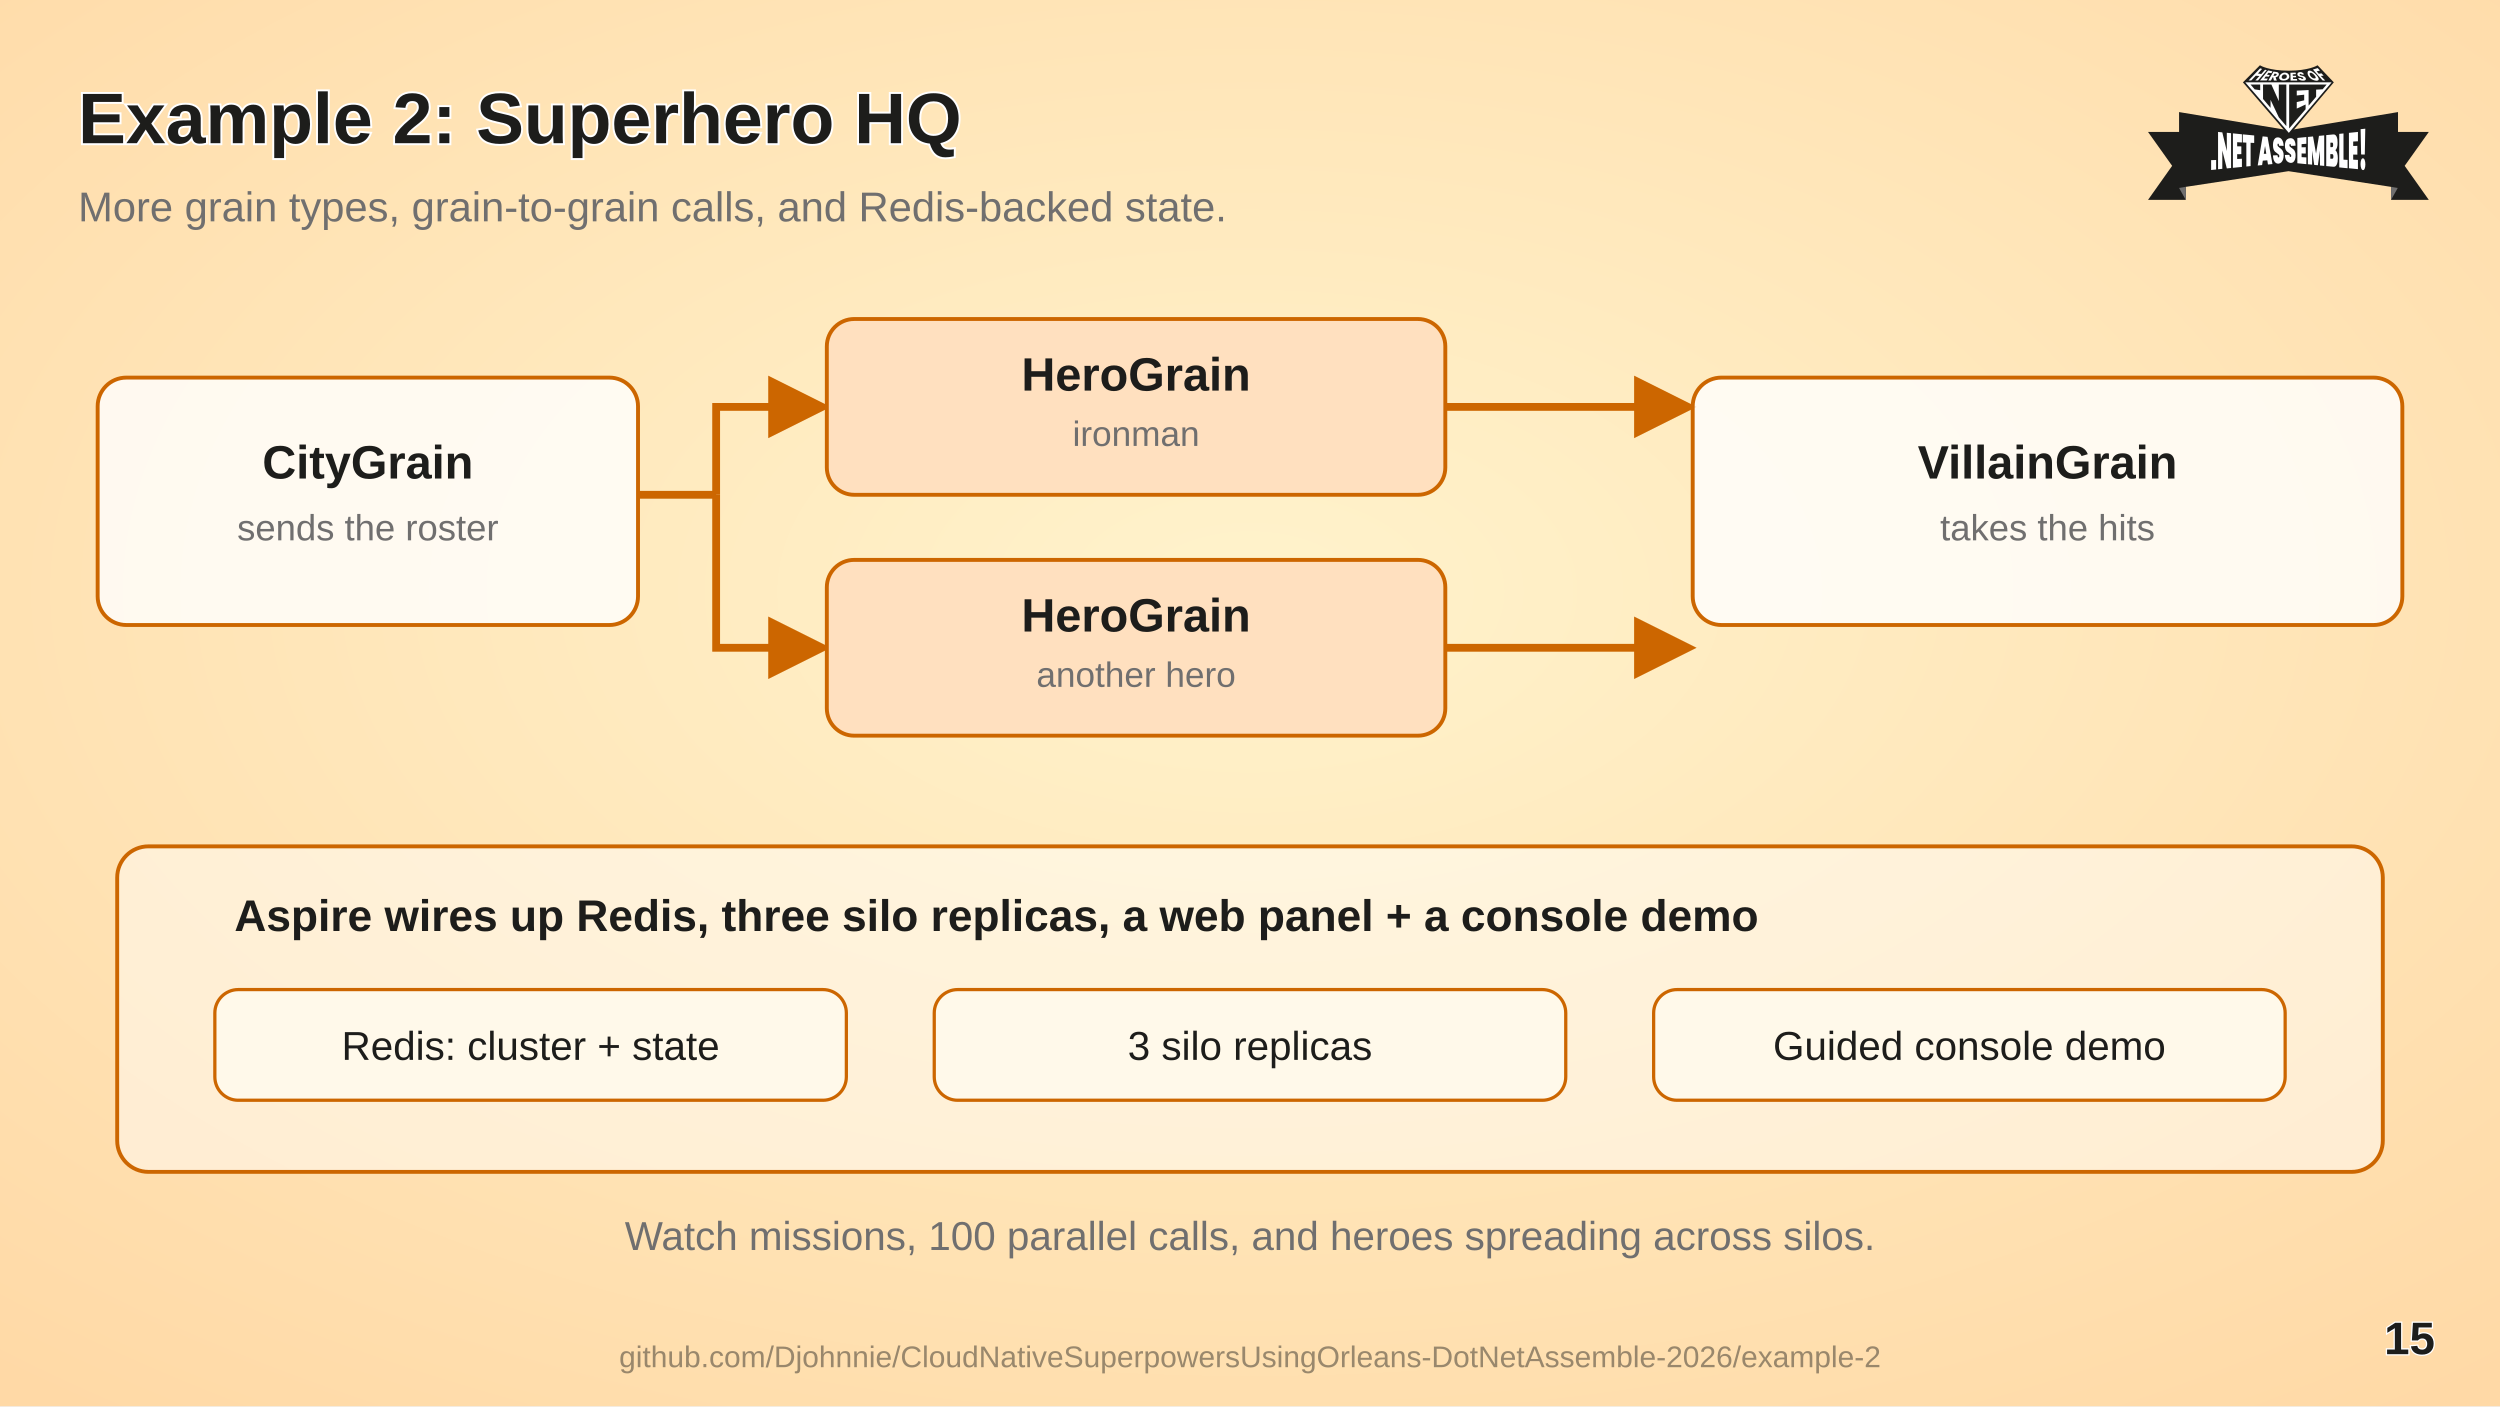
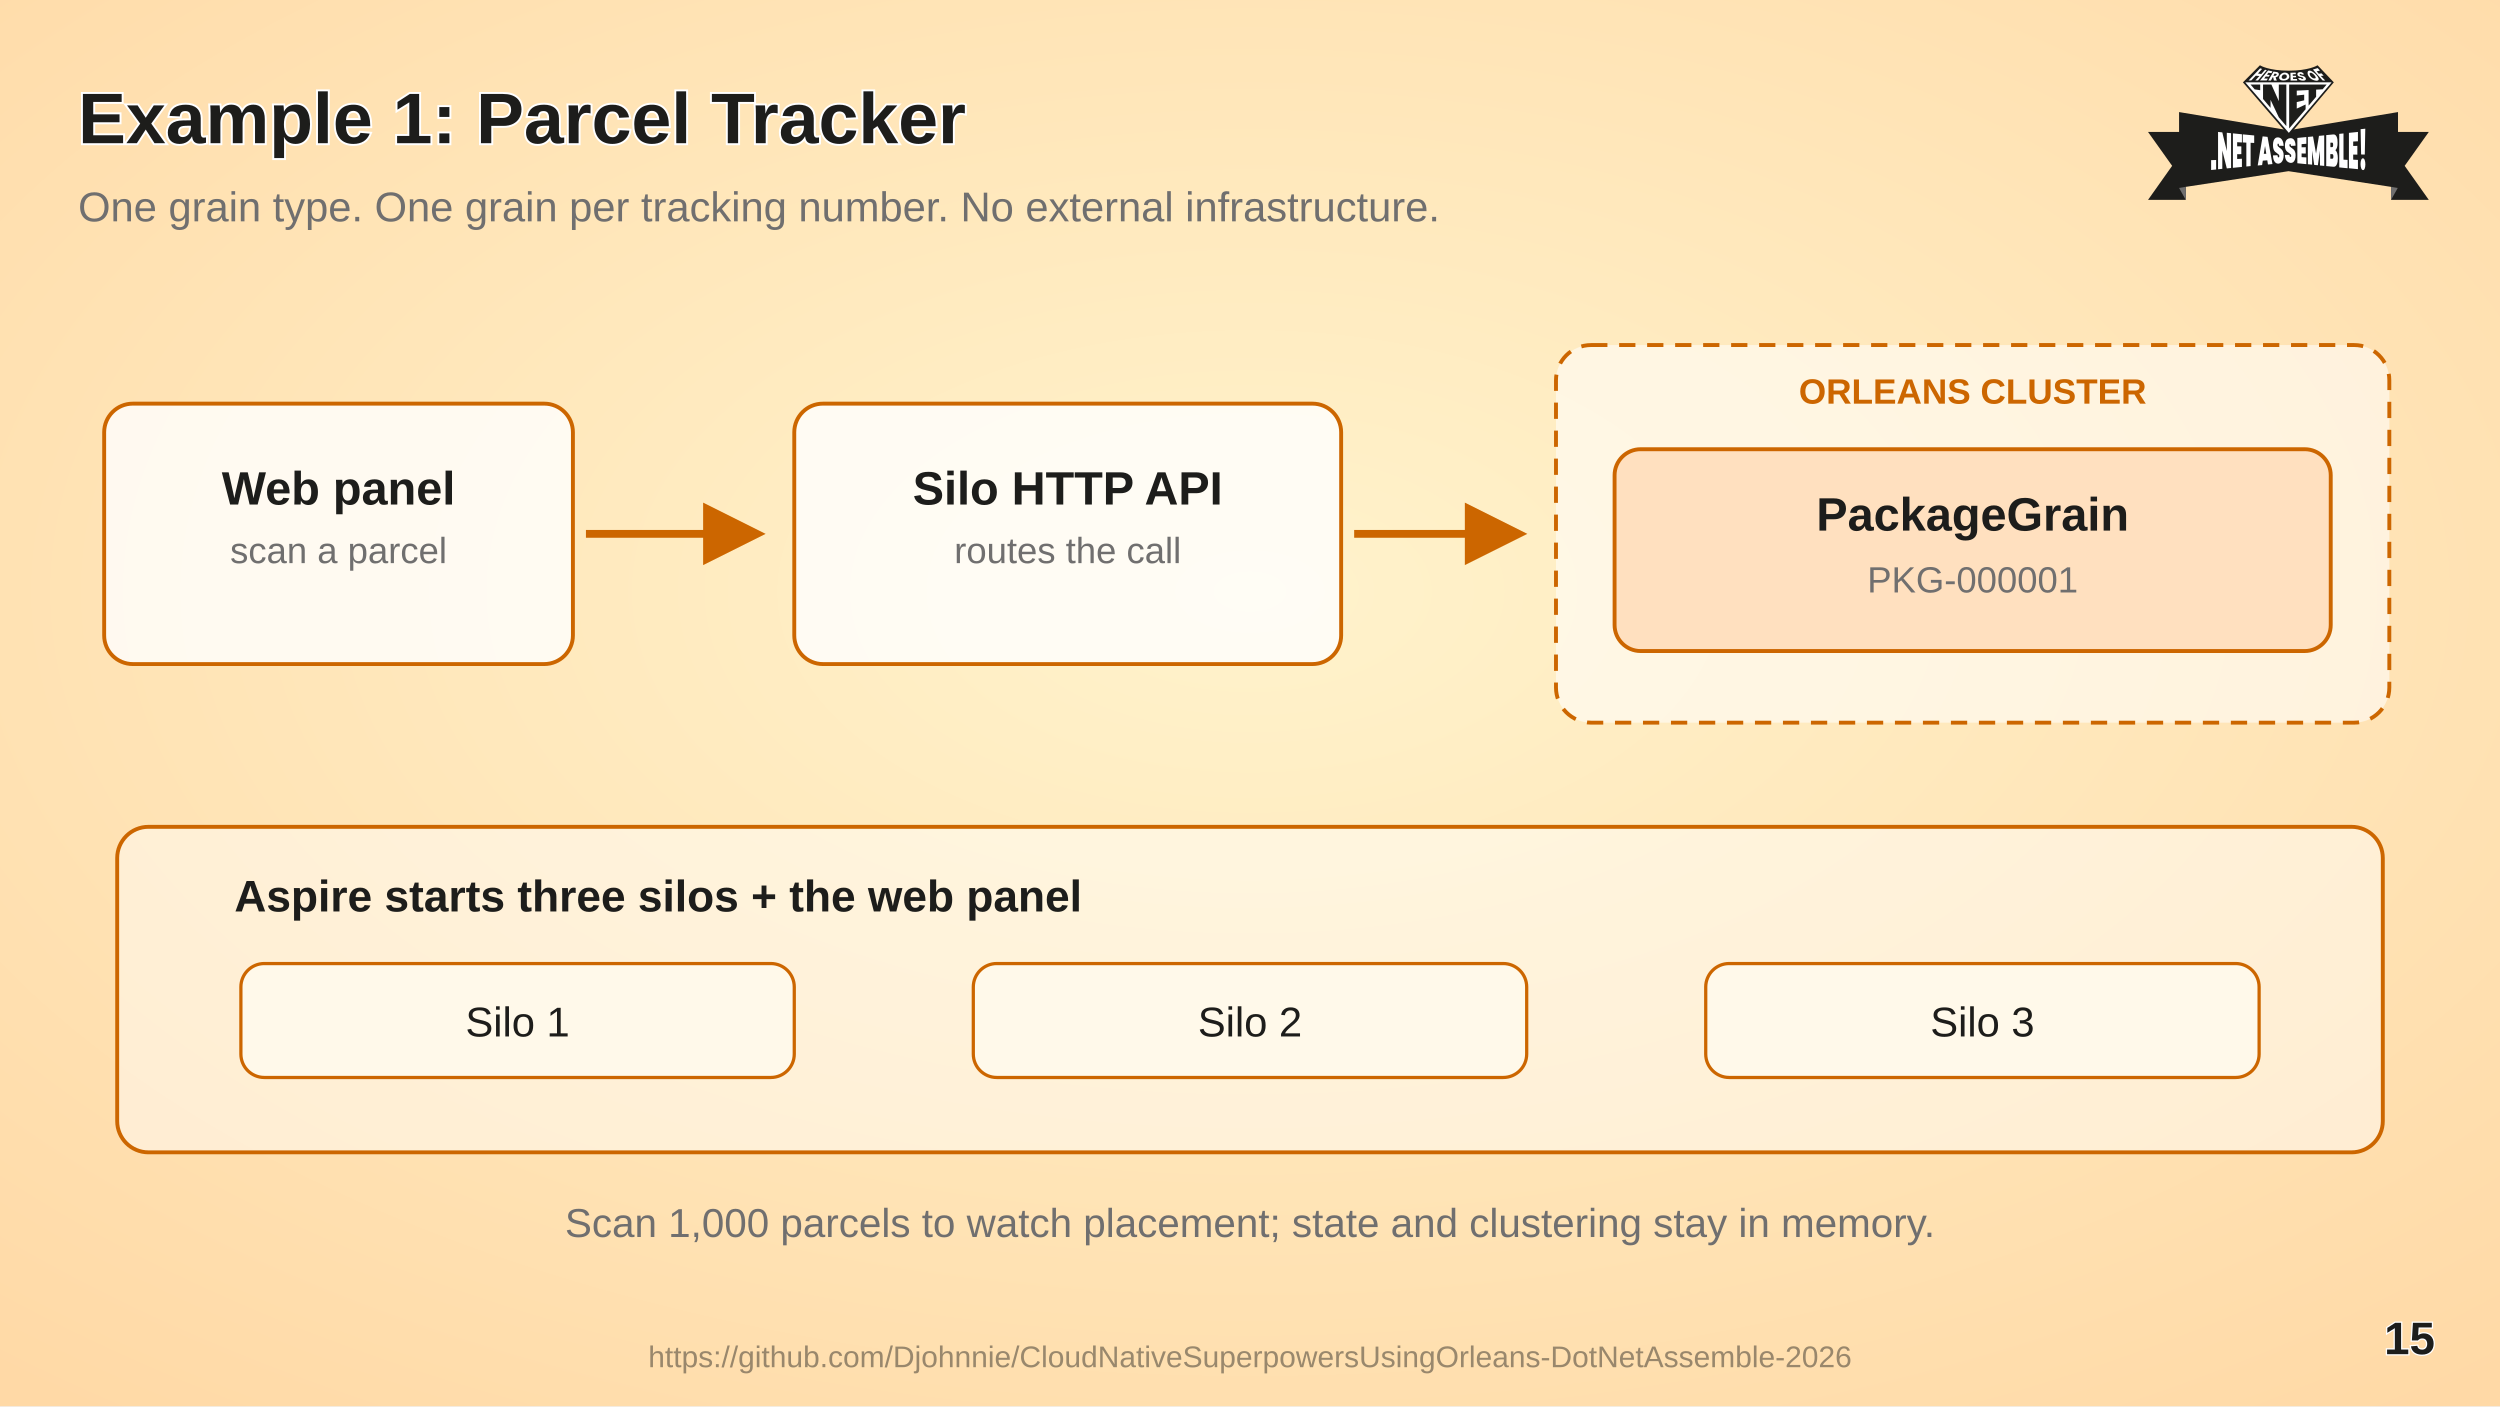
<svg xmlns="http://www.w3.org/2000/svg" version="1.1" width="3840" height="2160" viewBox="0 0 3840 2160">
  <defs>
    <radialGradient id="bgGradient" cx="50%" cy="42%" r="75%" gradientUnits="objectBoundingBox">
      <stop offset="0" style="stop-color:#FFF3CC" />
      <stop offset="1" style="stop-color:#FFD9A6" />
    </radialGradient>
    <marker id="arrow" viewBox="0 0 12 12" refX="10" refY="6" markerWidth="8" markerHeight="8" orient="auto">
      <path d="M0 0 L12 6 L0 12 z" fill="#CC6600" />
    </marker>
  </defs>
  <rect x="0" y="0" width="3840" height="2160" fill="url(#bgGradient)" />
-   <text x="120" y="220" font-family="Arial, Helvetica, sans-serif" font-size="110" font-weight="bold" fill="#1D1D1B" stroke="#FFFFFF" stroke-width="6" paint-order="stroke">Example 2: Superhero HQ</text>
+   <text x="120" y="220" font-family="Arial, Helvetica, sans-serif" font-size="110" font-weight="bold" fill="#1D1D1B" stroke="#FFFFFF" stroke-width="6" paint-order="stroke">Example 1: Parcel Tracker</text>
  <svg x="3290" y="90" width="450" height="228.4" viewBox="0 0 351 178" preserveAspectRatio="xMidYMid meet">
    <style type="text/css">
	.st0{fill:#1D1D1B;}
	.st1{fill:#706F6F;}
	.st2{fill:#FFFFFF;}
</style>
    <polygon class="st0" points="343.7,87.8 306.8,87.8 306.8,64 175.6,85.8 44.5,64 44.5,87.8 7.3,87.8 36.2,128.4 7.3,169.2   52.5,169.2 52.5,153.6 175.6,134.8 298.5,153.6 298.5,169.2 343.7,169.2 314.8,128.4 " />
    <polygon class="st1" points="44.5,154.9 52.5,169.2 52.5,153.6 " />
    <polygon class="st1" points="298.5,169.2 306.5,154.9 298.5,153.6 " />
    <g>
      <path class="st2" d="M106.8,131c-2,0.2-3.1,0.3-5.1,0.5c-1.8-7.2-3.6-14.3-5.4-21.5v22c-2,0.2-3.1,0.3-5.1,0.5V87.8   c2,0.2,3.1,0.3,5.1,0.5c1.8,7.5,3.6,14.9,5.4,22.4V88.8c2,0.2,3.1,0.3,5.1,0.5V131z" />
      <path class="st2" d="M114.1,100.1v4.9c2,0.1,3,0.1,5,0.1v9.3c-2,0-3,0.1-5,0.1v5.7c2.3-0.1,3.4-0.2,5.7-0.3v9.8   c-3.6,0.4-7.2,0.7-10.8,1.1V89.5c3.6,0.4,7.2,0.7,10.8,1.1v9.8C117.6,100.3,116.4,100.2,114.1,100.1" />
      <path class="st2" d="M134.5,92v9c-1.7-0.1-2.6-0.1-4.3-0.2v27.9c-2,0.2-3.1,0.3-5.1,0.5v-28.6c-1.7-0.1-2.6-0.1-4.3-0.2v-9.7   C125.4,91.1,130,91.6,134.5,92" />
      <path class="st2" d="M149,114c-0.5-3.1-1-6.2-1.5-9.4c-0.5,3.1-1,6.3-1.5,9.4C147.2,114,147.8,114,149,114 M150.2,121.8   c-2.2,0.1-3.2,0.2-5.4,0.4c-0.3,2.1-0.5,3.1-0.8,5.3c-2.1,0.2-3.2,0.3-5.3,0.5c1.9-11.6,3.9-23.3,5.9-34.9c2.3,0.2,3.5,0.3,5.9,0.6   c1.9,10.9,3.9,21.7,5.9,32.6c-2.1,0.2-3.2,0.3-5.4,0.5C150.7,124.7,150.5,123.7,150.2,121.8" />
      <path class="st2" d="M159.1,123.6c-1.6-2.1-2-5-2.1-7.7c2.2-0.1,3.2-0.1,5.4-0.2c0.1,1.8,0.5,2.6,1.2,2.6c0.3,0,0.5-0.1,0.7-0.4   c0.2-0.3,0.3-0.6,0.3-1.2c0-0.7-0.2-1.3-0.6-1.7c-0.4-0.4-1.1-0.9-1.9-1.5c-1-0.7-1.9-1.4-2.6-2c-0.7-0.7-1.3-1.7-1.8-3   c-0.5-1.3-0.7-3-0.7-5.1c0-2.1,0.3-3.8,0.8-5.2c0.5-1.4,1.3-2.4,2.2-3.1c0.9-0.6,2-0.9,3.2-0.8c2,0.2,3.6,1.2,4.7,3   c1.3,1.9,1.9,4.9,1.8,7.2c-2.2-0.1-3.3-0.1-5.5-0.2c0-0.9-0.1-1.5-0.3-1.9c-0.2-0.4-0.5-0.6-0.8-0.6c-0.2,0-0.4,0.1-0.5,0.4   c-0.1,0.3-0.2,0.6-0.2,1.1c0,0.7,0.2,1.3,0.6,1.7c0.4,0.5,1.1,1,1.9,1.7c1,0.7,1.9,1.4,2.5,2.1c0.7,0.7,1.2,1.5,1.7,2.7   c0.5,1.1,0.7,2.5,0.7,4.3c0,1.8-0.2,3.4-0.7,4.9c-0.5,1.5-1.2,2.6-2.1,3.5c-0.9,0.9-2,1.4-3.3,1.6   C161.9,125.9,160.3,125.2,159.1,123.6" />
      <path class="st2" d="M173.4,122.4c-1.5-1.8-2.1-4.8-2.1-7c2.2-0.1,3.2-0.2,5.4-0.1c0.1,1.6,0.5,2.5,1.2,2.5c0.3,0,0.5-0.1,0.7-0.3   c0.2-0.2,0.3-0.6,0.3-1.1c0-0.7-0.2-1.2-0.6-1.7c-0.4-0.4-1.1-0.9-1.9-1.5c-1-0.7-1.9-1.3-2.6-1.9c-0.7-0.6-1.3-1.5-1.8-2.7   c-0.5-1.2-0.7-2.8-0.7-4.6c0-1.9,0.3-3.5,0.8-4.8c0.5-1.3,1.3-2.2,2.2-2.8c0.9-0.6,2-1,3.2-1.1c2-0.2,3.6,0.5,4.7,2   c1.4,1.8,1.9,4.8,1.8,7c-2.2,0.1-3.3,0.1-5.5,0.2c0-0.8-0.1-1.4-0.3-1.7c-0.2-0.3-0.5-0.5-0.8-0.5c-0.2,0-0.4,0.1-0.5,0.4   c-0.1,0.3-0.2,0.6-0.2,1.1c0,0.6,0.2,1.2,0.6,1.6c0.4,0.4,1.1,0.9,1.9,1.5c1,0.7,1.9,1.3,2.5,1.9c0.7,0.6,1.2,1.5,1.7,2.7   c0.5,1.2,0.7,2.6,0.7,4.4c0,1.8-0.2,3.5-0.7,4.9c-0.5,1.4-1.2,2.5-2.1,3.2c-0.9,0.7-2,1-3.3,0.9   C176.3,124.6,174.7,123.9,173.4,122.4" />
      <path class="st2" d="M191.3,102.4v3.8c2-0.1,3-0.1,5-0.1v7.6c-2,0-3-0.1-5-0.1v4.4c2.3,0.1,3.4,0.2,5.7,0.3v8.1   c-3.6-0.4-7.2-0.7-10.8-1.1V95c3.6-0.4,7.2-0.7,10.8-1.1v8.1C194.7,102.2,193.6,102.2,191.3,102.4" />
      <path class="st2" d="M218.4,91.9v36.6c-2-0.2-3-0.3-5.1-0.5v-17.8c-0.8,5.8-1.7,11.7-2.5,17.5c-1.7-0.2-2.6-0.3-4.4-0.4   c-0.8-5.7-1.7-11.4-2.5-17.1v16.8c-2-0.2-3.1-0.3-5.1-0.5V93.8c2.5-0.2,3.7-0.4,6.2-0.6c1.2,6.8,2.4,13.7,3.6,20.5   c1.2-7.1,2.3-14.1,3.5-21.2C214.7,92.2,215.9,92.1,218.4,91.9" />
      <path class="st2" d="M229.1,119.2c0.2-0.4,0.3-1.1,0.3-2c0-1.9-0.5-2.8-1.4-2.8c-0.9,0-1.4,0-2.3,0v5.4c0.9,0,1.4,0.1,2.3,0.1   C228.6,119.8,228.9,119.6,229.1,119.2 M225.8,106c0.8,0,1.2,0,2,0c0.5,0,0.8-0.2,1-0.7c0.2-0.4,0.3-1.1,0.3-2   c0-0.9-0.1-1.6-0.3-2.1c-0.2-0.4-0.6-0.7-1-0.6c-0.8,0-1.2,0.1-2,0.1V106z M233.9,113.1c0.5,1.7,0.8,3.8,0.8,6.1   c0,2.7-0.2,5.6-1.4,7.9c-0.9,1.8-2.3,2.6-4,2.4c-2.8-0.3-5.7-0.6-8.5-0.8V91.6c2.8-0.3,5.5-0.5,8.3-0.8c1.7-0.2,3,0.6,3.9,2.2   c1.3,2.3,1.4,5.1,1.4,7.6c0.1,2.3-0.2,4.3-0.7,5.9c-0.5,1.6-1.2,2.6-2,3.2C232.6,110.2,233.3,111.4,233.9,113.1" />
      <path class="st2" d="M241.5,121c2,0.1,2.9,0.2,4.9,0.3v10c-3.3-0.3-6.7-0.7-10-1V90.1c2-0.2,3.1-0.3,5.1-0.5V121z" />
      <path class="st2" d="M253.1,99.3v5.3c2-0.1,3-0.1,5-0.1V115c-2,0-3-0.1-5-0.1v6.1c2.3,0.1,3.4,0.2,5.7,0.3v11.1   c-3.6-0.4-7.2-0.7-10.8-1.1V88.9c3.6-0.4,7.2-0.7,10.8-1.1V99C256.5,99.1,255.4,99.2,253.1,99.3" />
      <path class="st2" d="M267.6,83.9c-0.2,10.3-0.4,20.6-0.6,31c-1.7,0-2.6-0.1-4.4-0.1c-0.2-10.1-0.4-20.2-0.6-30.3   C264.3,84.3,265.4,84.2,267.6,83.9 M262.7,131.3c-0.5-1.4-0.8-3-0.8-5c0-2,0.3-3.7,0.8-5s1.2-2,2.1-1.9c0.9,0,1.6,0.7,2.1,2.1   c0.5,1.4,0.8,3.1,0.8,5.2c0,2.1-0.3,3.7-0.8,5c-0.5,1.3-1.2,1.9-2.1,1.8C263.9,133.4,263.2,132.7,262.7,131.3" />
    </g>
    <polygon class="st2" points="82.9,121.6 88.9,121.4 88.9,132.8 82.9,133.4 " />
    <g>
      <path class="st2" d="M228.5,28.4l-52.6,62.1l-53.5-62.1l19.1-19.3c0,0,10.1,6.3,34.4,6.3c24.3,0,34.4-6.3,34.4-6.3L228.5,28.4z" />
      <path class="st0" d="M176,92.1L121,28.4l20.4-20.5l0.7,0.4c0.1,0.1,10.2,6.1,33.8,6.1s33.7-6,33.8-6.1l0.7-0.4l0.6,0.6l18.9,19.9   L176,92.1z M123.9,28.5l52.1,60.4l51.2-60.4l-17-18c-1.1,0.6-3.6,1.7-7.6,2.8c-5.1,1.4-13.9,3.2-26.6,3.2c-7,0-17.3-0.6-26.6-3.2   c-4-1.1-6.5-2.3-7.6-2.8L123.9,28.5z" />
      <path class="st0" d="M122.4,28.4h106.1L210.3,9.2c0,0-9.2,6.1-34.4,6.1c-25.2,0-34.4-6.1-34.4-6.1L122.4,28.4z" />
      <path class="st2" d="M149.6,13.7c-3.4,4.2-7,8.2-10.5,12.4c-1.3,0-1.9,0-3.2,0c1.6-1.8,3.2-3.6,4.8-5.3c-1.7-0.2-2.6-0.2-4.3-0.4   c-1.8,1.9-3.6,3.8-5.4,5.7c-1.3,0-1.9,0-3.2,0c4.6-4.8,9.3-9.6,13.8-14.5c1,0.3,1.4,0.4,2.4,0.7c-1.6,1.8-3.3,3.7-5,5.5   c1.6,0.3,2.4,0.4,4,0.6c1.5-1.7,3-3.4,4.5-5.1C148.3,13.4,148.7,13.5,149.6,13.7" />
      <path class="st2" d="M151.5,16.9c-0.7,0.9-1,1.4-1.7,2.3c1.3,0.2,2,0.2,3.4,0.4c-0.5,0.8-0.8,1.2-1.3,2c-1.5-0.1-2.2-0.1-3.6-0.3   c-0.8,1-1.1,1.5-1.9,2.5c1.8,0.1,2.7,0.1,4.5,0.1c-0.5,0.9-0.8,1.3-1.4,2.2c-2.7,0-5.3,0-8,0c3.2-4,6.5-7.9,9.7-12   c2.1,0.5,3.1,0.7,5.2,1.1c-0.5,0.9-0.8,1.3-1.3,2.2C153.6,17.2,152.9,17.1,151.5,16.9" />
      <path class="st2" d="M157.5,20.5c0.7,0,1,0.1,1.7,0.1c0.5,0,0.9-0.1,1.3-0.3c0.3-0.2,0.6-0.5,0.8-0.9c0.2-0.4,0.2-0.7,0-0.9   c-0.1-0.2-0.4-0.4-0.9-0.4c-0.6-0.1-0.9-0.1-1.5-0.2C158.3,19,158,19.5,157.5,20.5 M158.1,26.2c-0.4-1.6-0.6-2.4-0.8-3.9   c-0.3,0-0.4,0-0.7,0c-0.8,1.5-1.2,2.3-2,3.9c-1.3,0-1.9,0-3.2,0c2.1-3.6,4.2-7.1,6.2-10.7c1.4,0.2,2.2,0.4,3.7,0.5   c0.7,0.1,1.3,0.3,1.8,0.7c0.4,0.3,0.7,0.8,0.9,1.3c0.1,0.5,0.1,1-0.1,1.6c-0.2,0.6-0.6,1.2-1.3,1.7c-0.6,0.5-1.4,0.8-2.4,1   c0.4,1.6,0.7,2.4,1.4,4C160.2,26.2,159.5,26.2,158.1,26.2" />
      <path class="st2" d="M172.5,23.5c0.6-0.5,1-1.1,1.1-1.9c0.1-0.8-0.1-1.4-0.6-1.9c-0.5-0.5-1.1-0.8-2-0.8c-0.9,0-1.6,0.2-2.2,0.7   c-0.6,0.5-1.1,1.1-1.3,1.9c-0.2,0.8-0.1,1.5,0.4,2c0.5,0.5,1.2,0.8,2.2,0.8C171.1,24.2,171.9,23.9,172.5,23.5 M166.5,25.7   c-0.9-0.4-1.5-1-1.9-1.8c-0.3-0.8-0.3-1.6,0-2.5c0.3-0.9,0.8-1.7,1.6-2.5s1.5-1.3,2.5-1.7c0.9-0.4,1.8-0.6,2.8-0.5   c1,0,1.8,0.3,2.6,0.7c0.8,0.4,1.4,1,1.8,1.7s0.7,1.5,0.7,2.4c0,0.9-0.3,1.7-0.9,2.4c-0.6,0.7-1.4,1.3-2.5,1.7   c-1,0.4-2.2,0.6-3.4,0.6C168.5,26.3,167.4,26.1,166.5,25.7" />
      <path class="st2" d="M180.6,18.7c0.1,0.8,0.1,1.1,0.2,1.9c1.5,0,2.2,0,3.7-0.1c0.1,0.7,0.2,1.1,0.3,1.8c-1.5,0-2.3,0-3.9,0.1   c0.1,0.8,0.1,1.2,0.2,2c1.8,0,2.8,0,4.6,0c0.2,0.8,0.2,1.1,0.4,1.9c-2.7,0-5.3,0-8,0c-0.1-3.1-0.1-6.2-0.2-9.4   c2.5,0,3.7-0.1,6.2-0.2c0.2,0.8,0.2,1.2,0.4,1.9C183,18.6,182.2,18.7,180.6,18.7" />
      <path class="st2" d="M190.3,26c-0.8-0.2-1.5-0.6-2.1-1.1c-0.6-0.5-0.9-1-1.1-1.6c1.3,0,1.9,0,3.2-0.1c0.2,0.4,0.4,0.6,0.7,0.8   c0.3,0.2,0.7,0.3,1.2,0.3c0.5,0,0.8-0.1,1-0.3c0.2-0.2,0.2-0.4,0.1-0.7c-0.1-0.2-0.3-0.4-0.5-0.6c-0.3-0.2-0.6-0.3-0.9-0.4   c-0.3-0.1-0.8-0.2-1.3-0.3c-0.8-0.2-1.5-0.3-2-0.5c-0.5-0.2-1-0.4-1.4-0.8c-0.4-0.4-0.7-0.8-0.9-1.4c-0.2-0.9,0-1.6,0.5-2.2   c0.6-0.6,1.4-0.9,2.5-1c1.1-0.1,2.1,0.1,2.9,0.6c0.9,0.5,1.5,1.2,2,2.2c-1,0.1-1.6,0.1-2.7,0.2c-0.1-0.3-0.4-0.6-0.7-0.7   c-0.3-0.2-0.6-0.2-1-0.2c-0.3,0-0.5,0.1-0.7,0.3c-0.1,0.2-0.2,0.4-0.1,0.7c0.1,0.3,0.3,0.6,0.7,0.7c0.4,0.2,1,0.3,1.8,0.5   c0.8,0.2,1.5,0.4,2,0.5c0.5,0.2,1,0.5,1.5,0.8c0.5,0.4,0.9,0.9,1.2,1.5c0.3,0.6,0.3,1.1,0.2,1.6c-0.1,0.5-0.5,0.9-1.1,1.2   c-0.6,0.3-1.4,0.4-2.4,0.4C192,26.4,191.1,26.2,190.3,26" />
      <path class="st2" d="M208.2,22.7c0-0.7-0.5-1.5-1.3-2.6c-0.9-1.1-1.8-1.9-2.7-2.5c-0.9-0.6-1.7-0.8-2.3-0.7c-0.7,0.1-1,0.5-1,1.2   c0,0.7,0.3,1.5,0.9,2.5c0.7,1,1.4,1.8,2.3,2.3c0.9,0.6,1.8,0.9,2.7,0.8C207.8,23.7,208.2,23.4,208.2,22.7 M205.3,25.6   c-1.3-0.5-2.4-1.2-3.4-2c-1-0.8-1.8-1.8-2.4-2.8c-0.6-1.1-0.9-2-1-2.9c-0.1-0.9,0-1.7,0.2-2.3c0.3-0.6,0.7-1.1,1.4-1.2   c0.7-0.2,1.5-0.1,2.5,0.3s2.1,1.1,3.3,2c1.2,0.9,2.4,2,3.5,3.3s1.8,2.4,2.2,3.4c0.4,1,0.3,1.8-0.1,2.3c-0.5,0.5-1.3,0.8-2.4,0.8   C207.8,26.4,206.6,26.1,205.3,25.6" />
      <path class="st2" d="M210.6,11.3c1.1,1.2,1.6,1.8,2.7,3c-1.7,0.4-2.5,0.6-4,0.9c1.1,1.2,1.6,1.8,2.6,2.9c1.2-0.2,1.8-0.3,3.2-0.5   c1,1.1,1.6,1.7,2.6,2.8c-1.4,0.1-2.1,0.2-3.4,0.3c1.7,1.8,3.5,3.7,5.3,5.5c-1.2,0-1.8,0-3,0c-4-4.3-7.9-8.7-11.7-13.2   C206.9,12.5,208,12.1,210.6,11.3" />
    </g>
    <polygon class="st0" points="173,80.8 164,70.3 154.1,49.3 154.1,58.9 145.1,48.3 145.1,31 155.1,31 164,50.9 164,31 173,31 " />
    <polygon class="st0" points="199.7,37.6 199.7,56.3 208.7,45.7 208.7,37.1 216.5,36.7 221.3,31 195.7,31 195,31 176.4,31   176.4,83.6 196.1,60.6 196.1,54.9 185.5,59.8 185.5,52 194.4,49.9 194.4,43.2 185.5,44.1 185.5,38.3 " />
    <polygon class="st0" points="135.1,36.8 141.7,37.8 141.7,31 130.1,31 " />
  </svg>
-   <text x="120" y="340" font-family="Arial, Helvetica, sans-serif" font-size="64" fill="#706F6F">More grain types, grain-to-grain calls, and Redis-backed state.</text>
-   <rect x="150" y="580" width="830" height="380" rx="44" fill="#FFFFFF" fill-opacity="0.8" stroke="#CC6600" stroke-width="6" />
-   <text x="565" y="735" font-family="Arial, Helvetica, sans-serif" font-size="72" font-weight="bold" fill="#1D1D1B" text-anchor="middle">CityGrain</text>
-   <text x="565" y="830" font-family="Arial, Helvetica, sans-serif" font-size="56" fill="#706F6F" text-anchor="middle">sends the roster</text>
-   <path d="M980 760 H1100" fill="none" stroke="#CC6600" stroke-width="12" />
-   <path d="M1100 760 V625 H1260" fill="none" stroke="#CC6600" stroke-width="12" marker-end="url(#arrow)" />
-   <path d="M1100 760 V995 H1260" fill="none" stroke="#CC6600" stroke-width="12" marker-end="url(#arrow)" />
-   <g font-family="Arial, Helvetica, sans-serif" text-anchor="middle">
-     <rect x="1270" y="490" width="950" height="270" rx="42" fill="#FFE0BF" stroke="#CC6600" stroke-width="6" />
-     <text x="1745" y="600" font-size="72" font-weight="bold" fill="#1D1D1B">HeroGrain</text>
-     <text x="1745" y="685" font-size="54" fill="#706F6F">ironman</text>
-     <rect x="1270" y="860" width="950" height="270" rx="42" fill="#FFE0BF" stroke="#CC6600" stroke-width="6" />
-     <text x="1745" y="970" font-size="72" font-weight="bold" fill="#1D1D1B">HeroGrain</text>
-     <text x="1745" y="1055" font-size="54" fill="#706F6F">another hero</text>
+   <text x="120" y="340" font-family="Arial, Helvetica, sans-serif" font-size="64" fill="#706F6F">One grain type. One grain per tracking number. No external infrastructure.</text>
+   <rect x="160" y="620" width="720" height="400" rx="44" fill="#FFFFFF" fill-opacity="0.8" stroke="#CC6600" stroke-width="6" />
+   <text x="520" y="775" font-family="Arial, Helvetica, sans-serif" font-size="72" font-weight="bold" fill="#1D1D1B" text-anchor="middle">Web panel</text>
+   <text x="520" y="865" font-family="Arial, Helvetica, sans-serif" font-size="56" fill="#706F6F" text-anchor="middle">scan a parcel</text>
+   <path d="M900 820 H1160" stroke="#CC6600" stroke-width="12" marker-end="url(#arrow)" />
+   <rect x="1220" y="620" width="840" height="400" rx="44" fill="#FFFFFF" fill-opacity="0.8" stroke="#CC6600" stroke-width="6" />
+   <text x="1640" y="775" font-family="Arial, Helvetica, sans-serif" font-size="72" font-weight="bold" fill="#1D1D1B" text-anchor="middle">Silo HTTP API</text>
+   <text x="1640" y="865" font-family="Arial, Helvetica, sans-serif" font-size="56" fill="#706F6F" text-anchor="middle">routes the call</text>
+   <path d="M2080 820 H2330" stroke="#CC6600" stroke-width="12" marker-end="url(#arrow)" />
+   <rect x="2390" y="530" width="1280" height="580" rx="54" fill="#FFFFFF" fill-opacity="0.55" stroke="#CC6600" stroke-width="6" stroke-dasharray="25 18" />
+   <text x="3030" y="620" font-family="Arial, Helvetica, sans-serif" font-size="54" font-weight="bold" fill="#CC6600" text-anchor="middle">ORLEANS CLUSTER</text>
+   <rect x="2480" y="690" width="1100" height="310" rx="40" fill="#FFE0BF" stroke="#CC6600" stroke-width="6" />
+   <text x="3030" y="815" font-family="Arial, Helvetica, sans-serif" font-size="72" font-weight="bold" fill="#1D1D1B" text-anchor="middle">PackageGrain</text>
+   <text x="3030" y="910" font-family="Arial, Helvetica, sans-serif" font-size="56" fill="#706F6F" text-anchor="middle">PKG-000001</text>
+   <rect x="180" y="1270" width="3480" height="500" rx="48" fill="#FFFFFF" fill-opacity="0.45" stroke="#CC6600" stroke-width="6" />
+   <text x="360" y="1400" font-family="Arial, Helvetica, sans-serif" font-size="68" font-weight="bold" fill="#1D1D1B">Aspire starts three silos + the web panel</text>
+   <g font-family="Arial, Helvetica, sans-serif" font-size="64" text-anchor="middle" fill="#1D1D1B">
+     <rect x="370" y="1480" width="850" height="175" rx="36" fill="#FFF9EA" stroke="#CC6600" stroke-width="5" />
+     <text x="795" y="1592">Silo 1</text>
+     <rect x="1495" y="1480" width="850" height="175" rx="36" fill="#FFF9EA" stroke="#CC6600" stroke-width="5" />
+     <text x="1920" y="1592">Silo 2</text>
+     <rect x="2620" y="1480" width="850" height="175" rx="36" fill="#FFF9EA" stroke="#CC6600" stroke-width="5" />
+     <text x="3045" y="1592">Silo 3</text>
  </g>
-   <path d="M2220 625 H2590" fill="none" stroke="#CC6600" stroke-width="12" marker-end="url(#arrow)" />
-   <path d="M2220 995 H2590" fill="none" stroke="#CC6600" stroke-width="12" marker-end="url(#arrow)" />
-   <rect x="2600" y="580" width="1090" height="380" rx="44" fill="#FFFFFF" fill-opacity="0.8" stroke="#CC6600" stroke-width="6" />
-   <text x="3145" y="735" font-family="Arial, Helvetica, sans-serif" font-size="72" font-weight="bold" fill="#1D1D1B" text-anchor="middle">VillainGrain</text>
-   <text x="3145" y="830" font-family="Arial, Helvetica, sans-serif" font-size="56" fill="#706F6F" text-anchor="middle">takes the hits</text>
-   <rect x="180" y="1300" width="3480" height="500" rx="48" fill="#FFFFFF" fill-opacity="0.45" stroke="#CC6600" stroke-width="6" />
-   <text x="360" y="1430" font-family="Arial, Helvetica, sans-serif" font-size="68" font-weight="bold" fill="#1D1D1B">Aspire wires up Redis, three silo replicas, a web panel + a console demo</text>
-   <g font-family="Arial, Helvetica, sans-serif" font-size="62" fill="#1D1D1B" text-anchor="middle">
-     <rect x="330" y="1520" width="970" height="170" rx="36" fill="#FFF9EA" stroke="#CC6600" stroke-width="5" />
-     <text x="815" y="1628">Redis: cluster + state</text>
-     <rect x="1435" y="1520" width="970" height="170" rx="36" fill="#FFF9EA" stroke="#CC6600" stroke-width="5" />
-     <text x="1920" y="1628">3 silo replicas</text>
-     <rect x="2540" y="1520" width="970" height="170" rx="36" fill="#FFF9EA" stroke="#CC6600" stroke-width="5" />
-     <text x="3025" y="1628">Guided console demo</text>
-   </g>
-   <text x="1920" y="1920" font-family="Arial, Helvetica, sans-serif" font-size="62" fill="#706F6F" text-anchor="middle">Watch missions, 100 parallel calls, and heroes spreading across silos.</text>
-   <a href="https://github.com/Djohnnie/CloudNativeSuperpowersUsingOrleans-DotNetAssemble-2026/tree/main/example-2">
-     <text x="1920" y="2100" font-family="Arial, Helvetica, sans-serif" font-size="46" fill="#1D1D1B" fill-opacity="0.45" text-anchor="middle">github.com/Djohnnie/CloudNativeSuperpowersUsingOrleans-DotNetAssemble-2026/example-2</text>
+   <text x="1920" y="1900" font-family="Arial, Helvetica, sans-serif" font-size="62" fill="#706F6F" text-anchor="middle">Scan 1,000 parcels to watch placement; state and clustering stay in memory.</text>
+   <a href="https://github.com/Djohnnie/CloudNativeSuperpowersUsingOrleans-DotNetAssemble-2026">
+     <text x="1920" y="2100" font-family="Arial, Helvetica, sans-serif" font-size="46" fill="#1D1D1B" fill-opacity="0.45" text-anchor="middle">https://github.com/Djohnnie/CloudNativeSuperpowersUsingOrleans-DotNetAssemble-2026</text>
  </a>
  <text x="3740" y="2080" font-family="Arial, Helvetica, sans-serif" font-size="70" font-weight="bold" fill="#1D1D1B" stroke="#FFFFFF" stroke-width="4" paint-order="stroke" text-anchor="end">15</text>
</svg>
